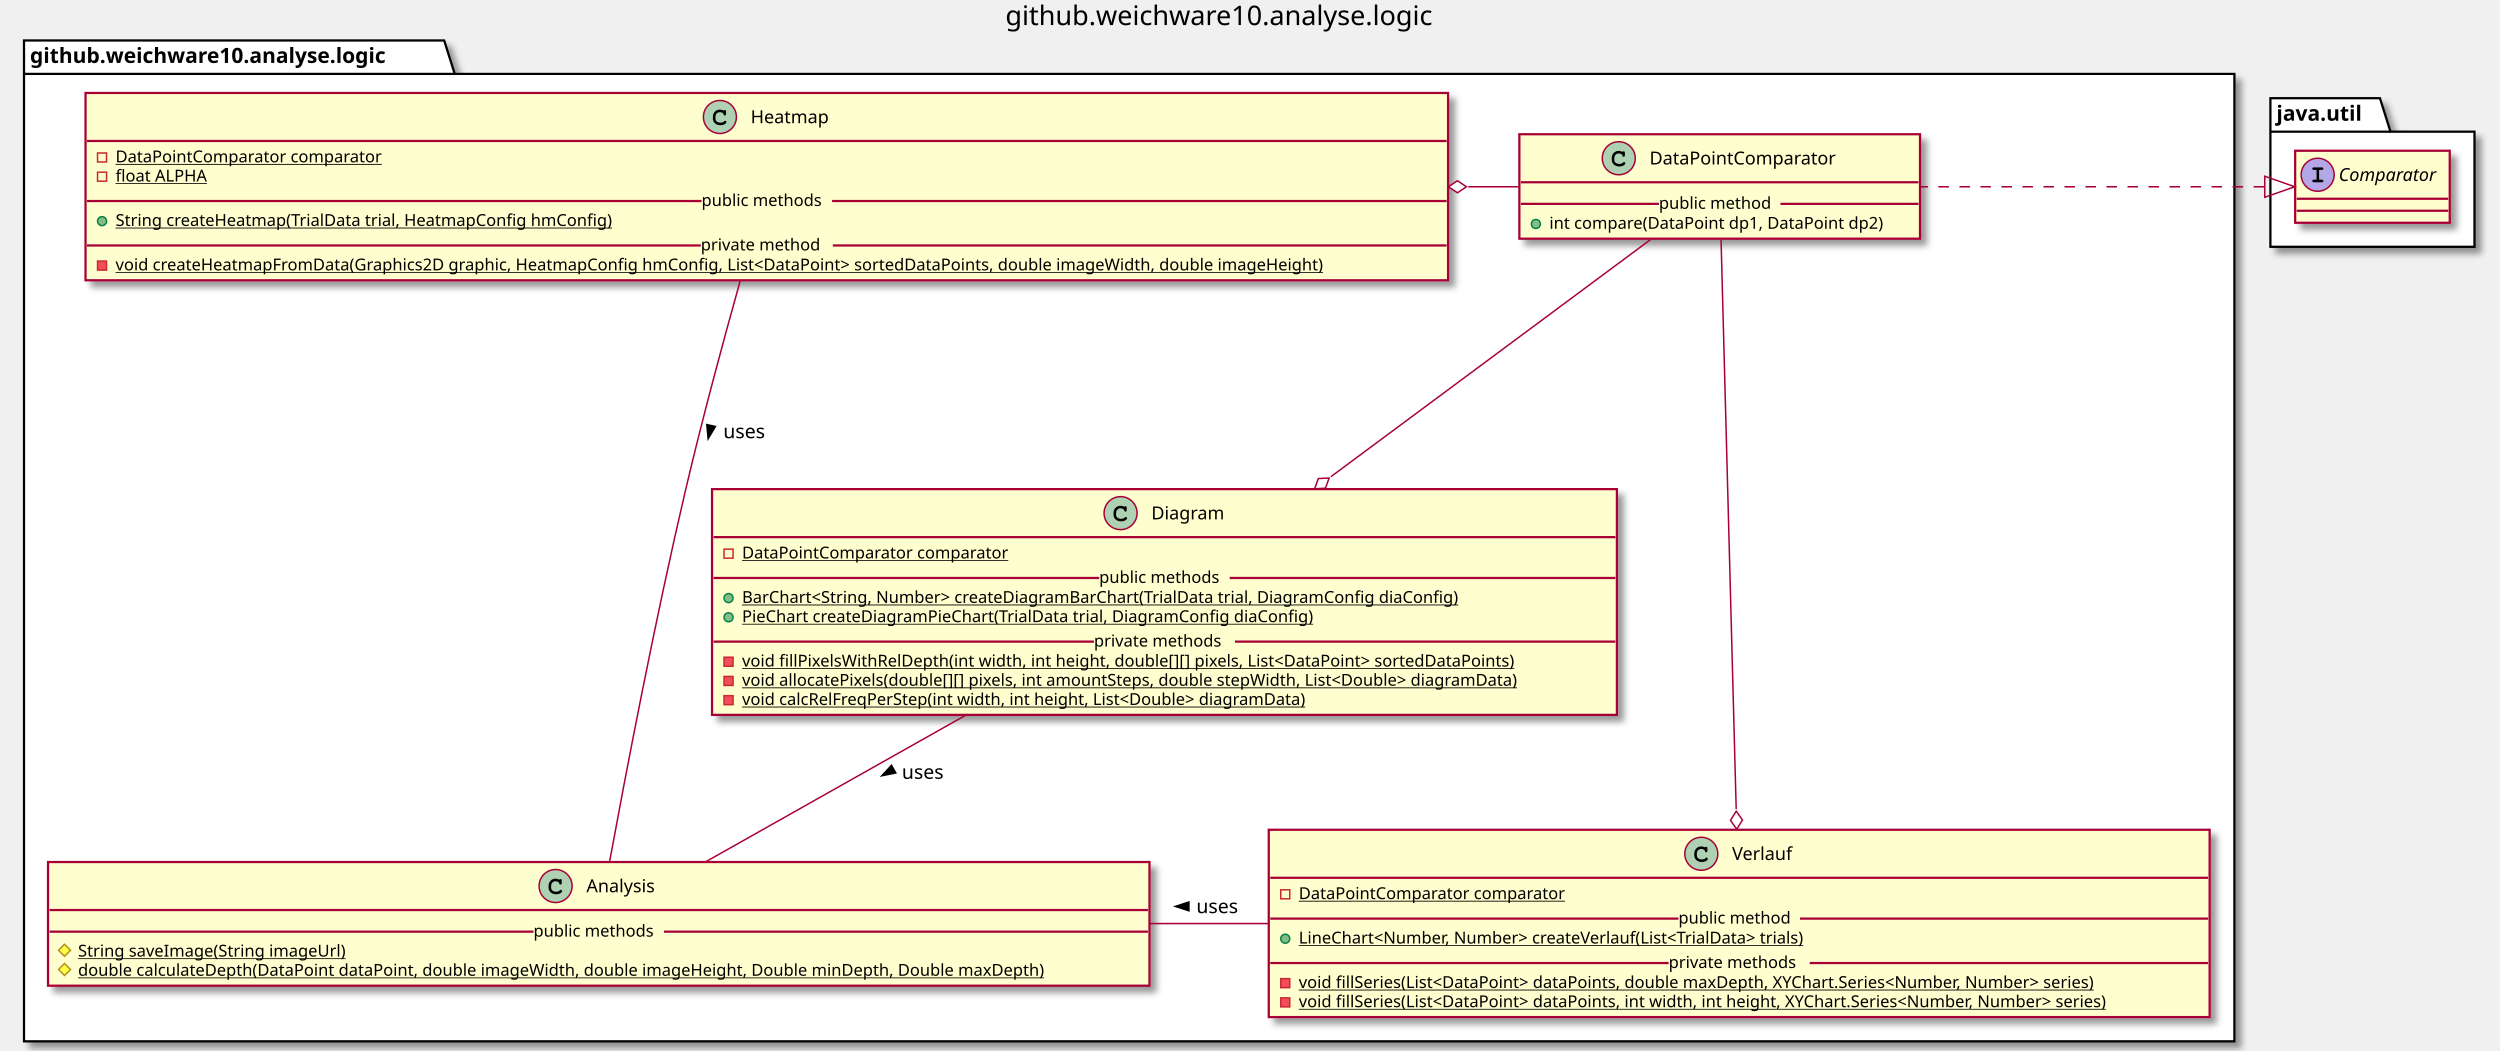
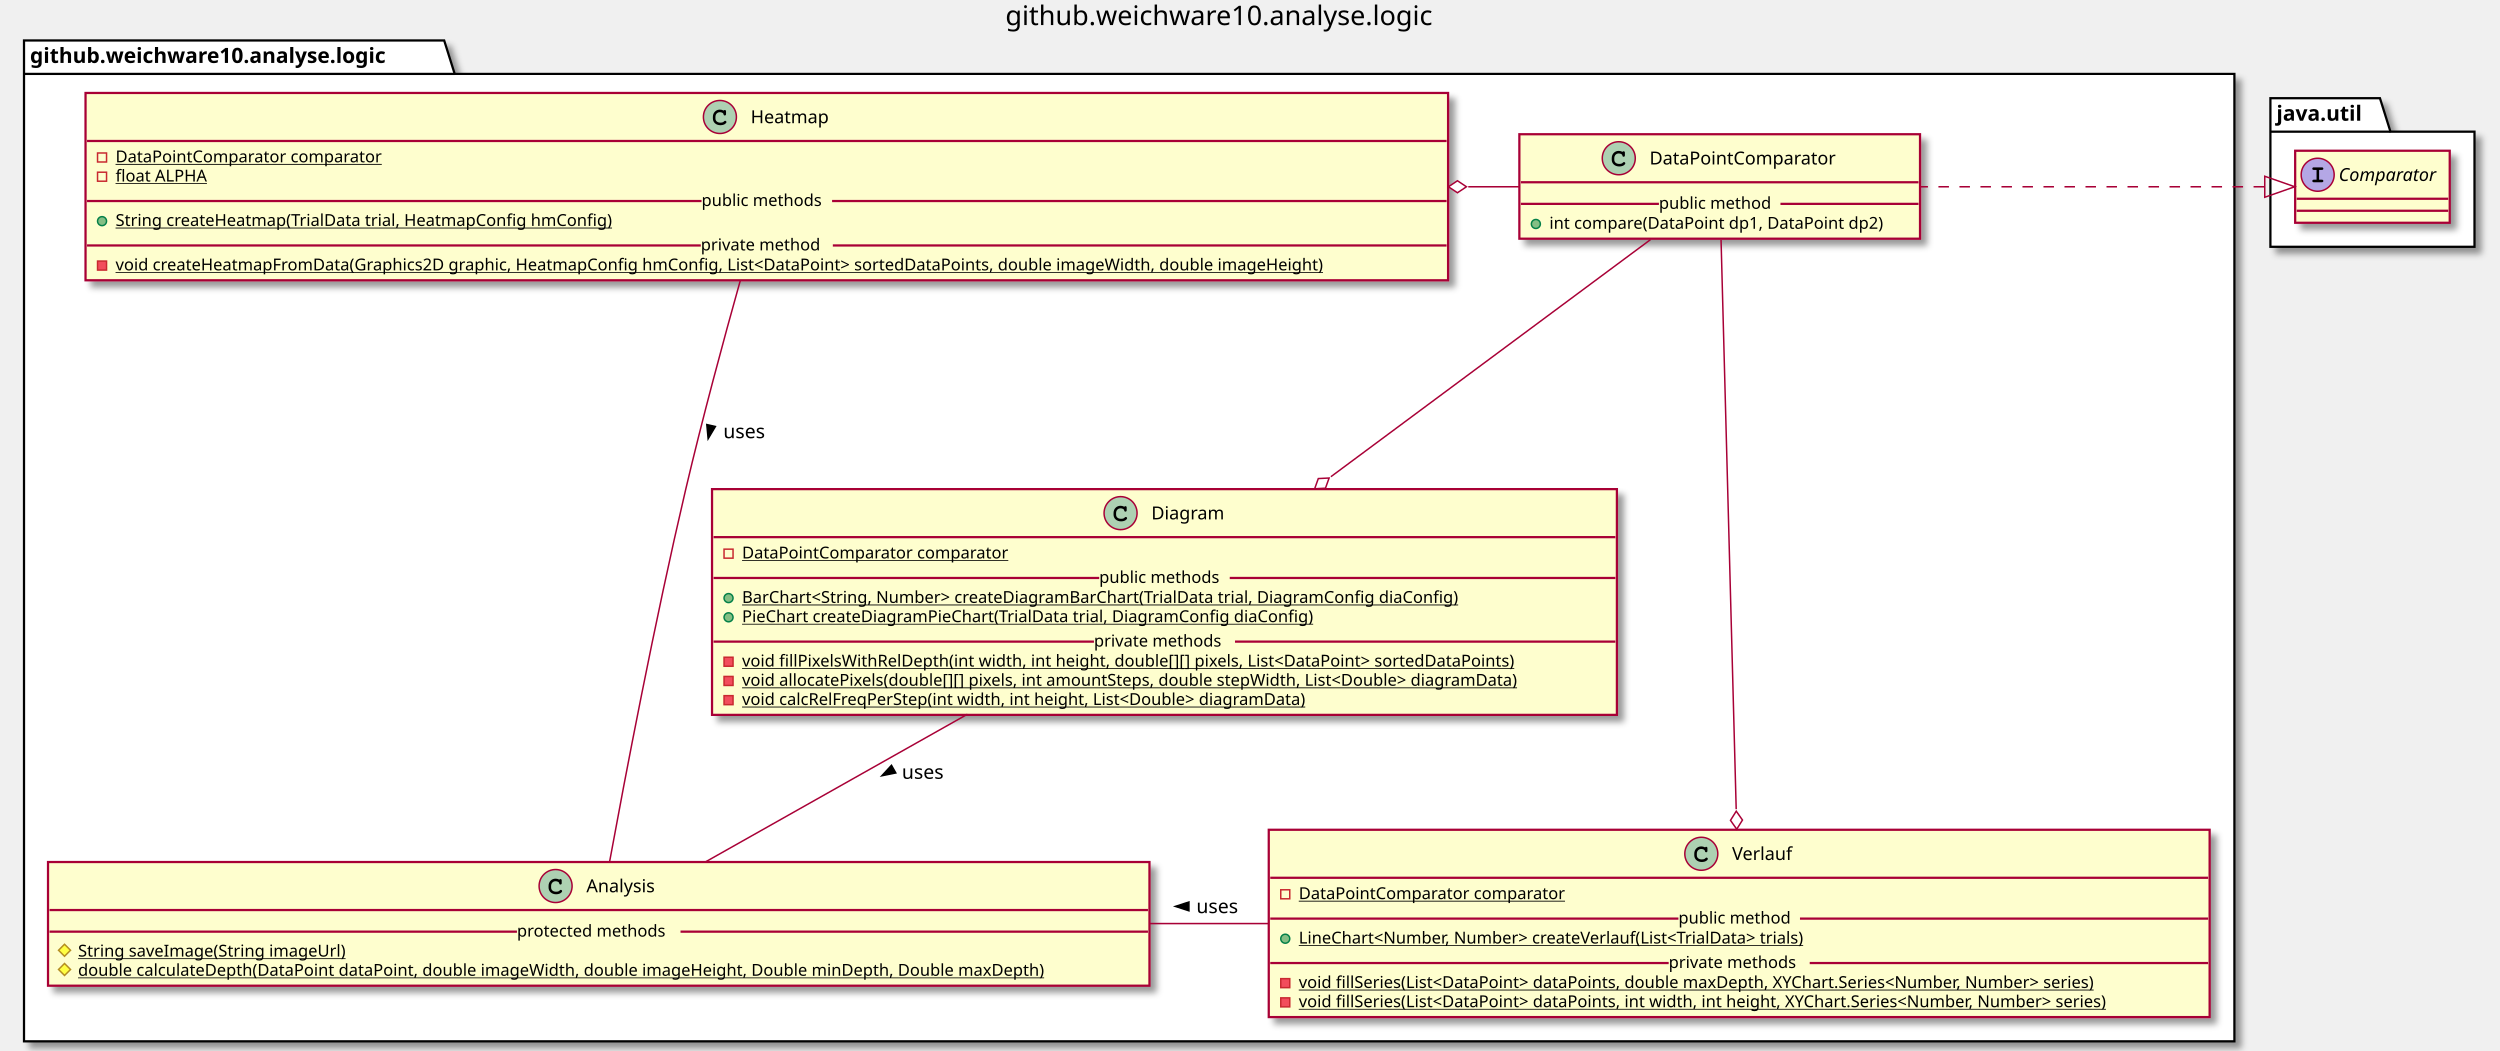
<svg xmlns="http://www.w3.org/2000/svg" contentScriptType="application/ecmascript" contentStyleType="text/css" height="700px" preserveAspectRatio="none" style="width:1666px;height:700px;background:#FFFFFF;" version="1.1" viewBox="0 0 1666 700" width="1666px" zoomAndPan="magnify">
  <defs>
-     <filter height="300%" id="fxoql2nyeekqi" width="300%" x="-1" y="-1">
+     <filter height="300%" id="fzr9e9nsdhb5d" width="300%" x="-1" y="-1">
      <feGaussianBlur result="blurOut" stdDeviation="2.0" />
      <feColorMatrix in="blurOut" result="blurOut2" type="matrix" values="0 0 0 0 0 0 0 0 0 0 0 0 0 0 0 0 0 0 .4 0" />
      <feOffset dx="4.0" dy="4.0" in="blurOut2" result="blurOut3" />
      <feBlend in="SourceGraphic" in2="blurOut3" mode="normal" />
    </filter>
  </defs>
  <g>
    <text fill="#000000" font-family="sans-serif" font-size="18" lengthAdjust="spacing" textLength="313" x="670" y="16.708">github.weichware10.analyse.logic</text>
-     <polygon fill="#FFFFFF" filter="url(#fxoql2nyeekqi)" points="16,26.953,296,26.953,303,49.25,1489,49.25,1489,693.953,16,693.953,16,26.953" style="stroke:#000000;stroke-width:1.5;" />
+     <polygon fill="#FFFFFF" filter="url(#fzr9e9nsdhb5d)" points="16,26.953,296,26.953,303,49.25,1489,49.25,1489,693.953,16,693.953,16,26.953" style="stroke:#000000;stroke-width:1.5;" />
    <line style="stroke:#000000;stroke-width:1.5;" x1="16" x2="303" y1="49.25" y2="49.25" />
    <text fill="#000000" font-family="sans-serif" font-size="14" font-weight="bold" lengthAdjust="spacing" textLength="274" x="20" y="41.948">github.weichware10.analyse.logic</text>
-     <polygon fill="#FFFFFF" filter="url(#fxoql2nyeekqi)" points="1513,65.453,1586,65.453,1593,87.75,1649,87.75,1649,164.453,1513,164.453,1513,65.453" style="stroke:#000000;stroke-width:1.5;" />
+     <polygon fill="#FFFFFF" filter="url(#fzr9e9nsdhb5d)" points="1513,65.453,1586,65.453,1593,87.75,1649,87.75,1649,164.453,1513,164.453,1513,65.453" style="stroke:#000000;stroke-width:1.5;" />
    <line style="stroke:#000000;stroke-width:1.5;" x1="1513" x2="1593" y1="87.75" y2="87.75" />
    <text fill="#000000" font-family="sans-serif" font-size="14" font-weight="bold" lengthAdjust="spacing" textLength="67" x="1517" y="80.448">java.util</text>
-     <rect codeLine="5" fill="#FEFECE" filter="url(#fxoql2nyeekqi)" height="82.414" id="github.weichware10.analyse.logic.Analysis" style="stroke:#A80036;stroke-width:1.5;" width="734" x="32" y="574.453" />
+     <rect codeLine="5" fill="#FEFECE" filter="url(#fzr9e9nsdhb5d)" height="82.414" id="github.weichware10.analyse.logic.Analysis" style="stroke:#A80036;stroke-width:1.5;" width="734" x="32" y="574.453" />
    <ellipse cx="370.25" cy="590.453" fill="#ADD1B2" rx="11" ry="11" style="stroke:#A80036;stroke-width:1.0;" />
    <path d="M372.594,586.125 C371.656,585.688 371.062,585.547 370.188,585.547 C367.562,585.547 365.562,587.625 365.562,590.344 L365.562,591.469 C365.562,594.047 367.672,595.938 370.562,595.938 C371.781,595.938 372.938,595.641 373.688,595.094 C374.266,594.688 374.594,594.234 374.594,593.844 C374.594,593.391 374.203,593 373.734,593 C373.516,593 373.312,593.078 373.125,593.266 C372.672,593.75 372.672,593.75 372.484,593.844 C372.062,594.109 371.375,594.234 370.609,594.234 C368.562,594.234 367.266,593.141 367.266,591.438 L367.266,590.344 C367.266,588.562 368.516,587.25 370.25,587.25 C370.828,587.25 371.438,587.406 371.906,587.656 C372.391,587.938 372.562,588.156 372.656,588.562 C372.719,588.969 372.75,589.094 372.891,589.219 C373.031,589.359 373.266,589.469 373.484,589.469 C373.75,589.469 374.016,589.328 374.188,589.109 C374.297,588.953 374.328,588.766 374.328,588.344 L374.328,586.922 C374.328,586.484 374.312,586.359 374.219,586.203 C374.062,585.938 373.781,585.797 373.484,585.797 C373.188,585.797 372.984,585.891 372.766,586.203 L372.594,586.125 Z " fill="#000000" />
    <text fill="#000000" font-family="sans-serif" font-size="12" lengthAdjust="spacing" textLength="49" x="390.75" y="594.607">Analysis</text>
    <line style="stroke:#A80036;stroke-width:1.5;" x1="33" x2="765" y1="606.453" y2="606.453" />
    <polygon fill="#FFFF44" points="43,629.258,47,633.258,43,637.258,39,633.258" style="stroke:#B38D22;stroke-width:1.0;" />
    <text fill="#000000" font-family="sans-serif" font-size="11" lengthAdjust="spacing" text-decoration="underline" textLength="197" x="52" y="637.468">String saveImage(String imageUrl)</text>
    <polygon fill="#FFFF44" points="43,642.062,47,646.062,43,650.062,39,646.062" style="stroke:#B38D22;stroke-width:1.0;" />
    <text fill="#000000" font-family="sans-serif" font-size="11" lengthAdjust="spacing" text-decoration="underline" textLength="708" x="52" y="650.273">double calculateDepth(DataPoint dataPoint, double imageWidth, double imageHeight, Double minDepth, Double maxDepth)</text>
-     <line style="stroke:#A80036;stroke-width:1.5;" x1="33" x2="355.5" y1="620.856" y2="620.856" />
-     <text fill="#000000" font-family="sans-serif" font-size="11" lengthAdjust="spacing" textLength="87" x="355.5" y="624.164">public methods</text>
-     <line style="stroke:#A80036;stroke-width:1.5;" x1="442.5" x2="765" y1="620.856" y2="620.856" />
-     <rect codeLine="11" fill="#FEFECE" filter="url(#fxoql2nyeekqi)" height="69.609" id="github.weichware10.analyse.logic.DataPointComparator" style="stroke:#A80036;stroke-width:1.5;" width="267" x="1012.5" y="89.453" />
+     <line style="stroke:#A80036;stroke-width:1.5;" x1="33" x2="344.5" y1="620.856" y2="620.856" />
+     <text fill="#000000" font-family="sans-serif" font-size="11" lengthAdjust="spacing" textLength="109" x="344.5" y="624.164">protected methods</text>
+     <line style="stroke:#A80036;stroke-width:1.5;" x1="453.5" x2="765" y1="620.856" y2="620.856" />
+     <rect codeLine="11" fill="#FEFECE" filter="url(#fzr9e9nsdhb5d)" height="69.609" id="github.weichware10.analyse.logic.DataPointComparator" style="stroke:#A80036;stroke-width:1.5;" width="267" x="1012.5" y="89.453" />
    <ellipse cx="1078.75" cy="105.453" fill="#ADD1B2" rx="11" ry="11" style="stroke:#A80036;stroke-width:1.0;" />
    <path d="M1081.094,101.125 C1080.156,100.688 1079.562,100.547 1078.688,100.547 C1076.062,100.547 1074.062,102.625 1074.062,105.344 L1074.062,106.469 C1074.062,109.047 1076.172,110.938 1079.062,110.938 C1080.281,110.938 1081.438,110.641 1082.188,110.094 C1082.766,109.688 1083.094,109.234 1083.094,108.844 C1083.094,108.391 1082.703,108 1082.234,108 C1082.016,108 1081.812,108.078 1081.625,108.266 C1081.172,108.75 1081.172,108.75 1080.984,108.844 C1080.562,109.109 1079.875,109.234 1079.109,109.234 C1077.062,109.234 1075.766,108.141 1075.766,106.438 L1075.766,105.344 C1075.766,103.562 1077.016,102.25 1078.75,102.25 C1079.328,102.25 1079.938,102.406 1080.406,102.656 C1080.891,102.938 1081.062,103.156 1081.156,103.562 C1081.219,103.969 1081.25,104.094 1081.391,104.219 C1081.531,104.359 1081.766,104.469 1081.984,104.469 C1082.25,104.469 1082.516,104.328 1082.688,104.109 C1082.797,103.953 1082.828,103.766 1082.828,103.344 L1082.828,101.922 C1082.828,101.484 1082.812,101.359 1082.719,101.203 C1082.562,100.938 1082.281,100.797 1081.984,100.797 C1081.688,100.797 1081.484,100.891 1081.266,101.203 L1081.094,101.125 Z " fill="#000000" />
    <text fill="#000000" font-family="sans-serif" font-size="12" lengthAdjust="spacing" textLength="126" x="1099.25" y="109.607">DataPointComparator</text>
    <line style="stroke:#A80036;stroke-width:1.5;" x1="1013.5" x2="1278.5" y1="121.453" y2="121.453" />
    <ellipse cx="1023.5" cy="149.258" fill="#84BE84" rx="3" ry="3" style="stroke:#038048;stroke-width:1.0;" />
    <text fill="#000000" font-family="sans-serif" font-size="11" lengthAdjust="spacing" textLength="241" x="1032.5" y="152.468">int compare(DataPoint dp1, DataPoint dp2)</text>
    <line style="stroke:#A80036;stroke-width:1.5;" x1="1013.5" x2="1105.5" y1="135.856" y2="135.856" />
    <text fill="#000000" font-family="sans-serif" font-size="11" lengthAdjust="spacing" textLength="81" x="1105.5" y="139.164">public method</text>
    <line style="stroke:#A80036;stroke-width:1.5;" x1="1186.5" x2="1278.5" y1="135.856" y2="135.856" />
-     <rect codeLine="16" fill="#FEFECE" filter="url(#fxoql2nyeekqi)" height="150.438" id="github.weichware10.analyse.logic.Diagram" style="stroke:#A80036;stroke-width:1.5;" width="603" x="474.5" y="325.953" />
+     <rect codeLine="16" fill="#FEFECE" filter="url(#fzr9e9nsdhb5d)" height="150.438" id="github.weichware10.analyse.logic.Diagram" style="stroke:#A80036;stroke-width:1.5;" width="603" x="474.5" y="325.953" />
    <ellipse cx="746.75" cy="341.953" fill="#ADD1B2" rx="11" ry="11" style="stroke:#A80036;stroke-width:1.0;" />
    <path d="M749.094,337.625 C748.156,337.188 747.562,337.047 746.688,337.047 C744.062,337.047 742.062,339.125 742.062,341.844 L742.062,342.969 C742.062,345.547 744.172,347.438 747.062,347.438 C748.281,347.438 749.438,347.141 750.188,346.594 C750.766,346.188 751.094,345.734 751.094,345.344 C751.094,344.891 750.703,344.5 750.234,344.5 C750.016,344.5 749.812,344.578 749.625,344.766 C749.172,345.25 749.172,345.25 748.984,345.344 C748.562,345.609 747.875,345.734 747.109,345.734 C745.062,345.734 743.766,344.641 743.766,342.938 L743.766,341.844 C743.766,340.062 745.016,338.75 746.75,338.75 C747.328,338.75 747.938,338.906 748.406,339.156 C748.891,339.438 749.062,339.656 749.156,340.062 C749.219,340.469 749.25,340.594 749.391,340.719 C749.531,340.859 749.766,340.969 749.984,340.969 C750.25,340.969 750.516,340.828 750.688,340.609 C750.797,340.453 750.828,340.266 750.828,339.844 L750.828,338.422 C750.828,337.984 750.812,337.859 750.719,337.703 C750.562,337.438 750.281,337.297 749.984,337.297 C749.688,337.297 749.484,337.391 749.266,337.703 L749.094,337.625 Z " fill="#000000" />
    <text fill="#000000" font-family="sans-serif" font-size="12" lengthAdjust="spacing" textLength="50" x="767.25" y="346.107">Diagram</text>
    <line style="stroke:#A80036;stroke-width:1.5;" x1="475.5" x2="1076.5" y1="357.953" y2="357.953" />
    <rect fill="none" height="6" style="stroke:#C82930;stroke-width:1.0;" width="6" x="482.5" y="365.953" />
    <text fill="#000000" font-family="sans-serif" font-size="11" lengthAdjust="spacing" text-decoration="underline" textLength="188" x="494.5" y="372.164">DataPointComparator comparator</text>
    <ellipse cx="485.5" cy="398.562" fill="#84BE84" rx="3" ry="3" style="stroke:#038048;stroke-width:1.0;" />
    <text fill="#000000" font-family="sans-serif" font-size="11" lengthAdjust="spacing" text-decoration="underline" textLength="522" x="494.5" y="401.773">BarChart&lt;String, Number&gt; createDiagramBarChart(TrialData trial, DiagramConfig diaConfig)</text>
    <ellipse cx="485.5" cy="411.367" fill="#84BE84" rx="3" ry="3" style="stroke:#038048;stroke-width:1.0;" />
    <text fill="#000000" font-family="sans-serif" font-size="11" lengthAdjust="spacing" text-decoration="underline" textLength="415" x="494.5" y="414.578">PieChart createDiagramPieChart(TrialData trial, DiagramConfig diaConfig)</text>
    <line style="stroke:#A80036;stroke-width:1.5;" x1="475.5" x2="732.5" y1="385.16" y2="385.16" />
    <text fill="#000000" font-family="sans-serif" font-size="11" lengthAdjust="spacing" textLength="87" x="732.5" y="388.468">public methods</text>
    <line style="stroke:#A80036;stroke-width:1.5;" x1="819.5" x2="1076.5" y1="385.16" y2="385.16" />
    <rect fill="#F24D5C" height="6" style="stroke:#C82930;stroke-width:1.0;" width="6" x="482.5" y="437.977" />
    <text fill="#000000" font-family="sans-serif" font-size="11" lengthAdjust="spacing" text-decoration="underline" textLength="567" x="494.5" y="444.187">void fillPixelsWithRelDepth(int width, int height, double[][] pixels, List&lt;DataPoint&gt; sortedDataPoints)</text>
    <rect fill="#F24D5C" height="6" style="stroke:#C82930;stroke-width:1.0;" width="6" x="482.5" y="450.781" />
    <text fill="#000000" font-family="sans-serif" font-size="11" lengthAdjust="spacing" text-decoration="underline" textLength="577" x="494.5" y="456.992">void allocatePixels(double[][] pixels, int amountSteps, double stepWidth, List&lt;Double&gt; diagramData)</text>
    <rect fill="#F24D5C" height="6" style="stroke:#C82930;stroke-width:1.0;" width="6" x="482.5" y="463.586" />
    <text fill="#000000" font-family="sans-serif" font-size="11" lengthAdjust="spacing" text-decoration="underline" textLength="417" x="494.5" y="469.796">void calcRelFreqPerStep(int width, int height, List&lt;Double&gt; diagramData)</text>
    <line style="stroke:#A80036;stroke-width:1.5;" x1="475.5" x2="729" y1="427.574" y2="427.574" />
    <text fill="#000000" font-family="sans-serif" font-size="11" lengthAdjust="spacing" textLength="94" x="729" y="430.882">private methods</text>
    <line style="stroke:#A80036;stroke-width:1.5;" x1="823" x2="1076.5" y1="427.574" y2="427.574" />
-     <rect codeLine="27" fill="#FEFECE" filter="url(#fxoql2nyeekqi)" height="124.828" id="github.weichware10.analyse.logic.Heatmap" style="stroke:#A80036;stroke-width:1.5;" width="908" x="57" y="61.953" />
+     <rect codeLine="27" fill="#FEFECE" filter="url(#fzr9e9nsdhb5d)" height="124.828" id="github.weichware10.analyse.logic.Heatmap" style="stroke:#A80036;stroke-width:1.5;" width="908" x="57" y="61.953" />
    <ellipse cx="479.75" cy="77.953" fill="#ADD1B2" rx="11" ry="11" style="stroke:#A80036;stroke-width:1.0;" />
    <path d="M482.094,73.625 C481.156,73.188 480.562,73.047 479.688,73.047 C477.062,73.047 475.062,75.125 475.062,77.844 L475.062,78.969 C475.062,81.547 477.172,83.438 480.062,83.438 C481.281,83.438 482.438,83.141 483.188,82.594 C483.766,82.188 484.094,81.734 484.094,81.344 C484.094,80.891 483.703,80.5 483.234,80.5 C483.016,80.5 482.812,80.578 482.625,80.766 C482.172,81.25 482.172,81.25 481.984,81.344 C481.562,81.609 480.875,81.734 480.109,81.734 C478.062,81.734 476.766,80.641 476.766,78.938 L476.766,77.844 C476.766,76.062 478.016,74.75 479.75,74.75 C480.328,74.75 480.938,74.906 481.406,75.156 C481.891,75.438 482.062,75.656 482.156,76.062 C482.219,76.469 482.25,76.594 482.391,76.719 C482.531,76.859 482.766,76.969 482.984,76.969 C483.25,76.969 483.516,76.828 483.688,76.609 C483.797,76.453 483.828,76.266 483.828,75.844 L483.828,74.422 C483.828,73.984 483.812,73.859 483.719,73.703 C483.562,73.438 483.281,73.297 482.984,73.297 C482.688,73.297 482.484,73.391 482.266,73.703 L482.094,73.625 Z " fill="#000000" />
    <text fill="#000000" font-family="sans-serif" font-size="12" lengthAdjust="spacing" textLength="54" x="500.25" y="82.107">Heatmap</text>
    <line style="stroke:#A80036;stroke-width:1.5;" x1="58" x2="964" y1="93.953" y2="93.953" />
    <rect fill="none" height="6" style="stroke:#C82930;stroke-width:1.0;" width="6" x="65" y="101.953" />
    <text fill="#000000" font-family="sans-serif" font-size="11" lengthAdjust="spacing" text-decoration="underline" textLength="188" x="77" y="108.164">DataPointComparator comparator</text>
    <rect fill="none" height="6" style="stroke:#C82930;stroke-width:1.0;" width="6" x="65" y="114.758" />
    <text fill="#000000" font-family="sans-serif" font-size="11" lengthAdjust="spacing" text-decoration="underline" textLength="65" x="77" y="120.968">float ALPHA</text>
    <ellipse cx="68" cy="147.367" fill="#84BE84" rx="3" ry="3" style="stroke:#038048;stroke-width:1.0;" />
    <text fill="#000000" font-family="sans-serif" font-size="11" lengthAdjust="spacing" text-decoration="underline" textLength="363" x="77" y="150.578">String createHeatmap(TrialData trial, HeatmapConfig hmConfig)</text>
    <line style="stroke:#A80036;stroke-width:1.5;" x1="58" x2="467.5" y1="133.965" y2="133.965" />
    <text fill="#000000" font-family="sans-serif" font-size="11" lengthAdjust="spacing" textLength="87" x="467.5" y="137.273">public methods</text>
    <line style="stroke:#A80036;stroke-width:1.5;" x1="554.5" x2="964" y1="133.965" y2="133.965" />
    <rect fill="#F24D5C" height="6" style="stroke:#C82930;stroke-width:1.0;" width="6" x="65" y="173.977" />
    <text fill="#000000" font-family="sans-serif" font-size="11" lengthAdjust="spacing" text-decoration="underline" textLength="882" x="77" y="180.187">void createHeatmapFromData(Graphics2D graphic, HeatmapConfig hmConfig, List&lt;DataPoint&gt; sortedDataPoints, double imageWidth, double imageHeight)</text>
    <line style="stroke:#A80036;stroke-width:1.5;" x1="58" x2="467" y1="163.574" y2="163.574" />
    <text fill="#000000" font-family="sans-serif" font-size="11" lengthAdjust="spacing" textLength="88" x="467" y="166.882">private method</text>
    <line style="stroke:#A80036;stroke-width:1.5;" x1="555" x2="964" y1="163.574" y2="163.574" />
-     <rect codeLine="36" fill="#FEFECE" filter="url(#fxoql2nyeekqi)" height="124.828" id="github.weichware10.analyse.logic.Verlauf" style="stroke:#A80036;stroke-width:1.5;" width="627" x="845.5" y="552.953" />
+     <rect codeLine="36" fill="#FEFECE" filter="url(#fzr9e9nsdhb5d)" height="124.828" id="github.weichware10.analyse.logic.Verlauf" style="stroke:#A80036;stroke-width:1.5;" width="627" x="845.5" y="552.953" />
    <ellipse cx="1133.75" cy="568.953" fill="#ADD1B2" rx="11" ry="11" style="stroke:#A80036;stroke-width:1.0;" />
    <path d="M1136.094,564.625 C1135.156,564.188 1134.562,564.047 1133.688,564.047 C1131.062,564.047 1129.062,566.125 1129.062,568.844 L1129.062,569.969 C1129.062,572.547 1131.172,574.438 1134.062,574.438 C1135.281,574.438 1136.438,574.141 1137.188,573.594 C1137.766,573.188 1138.094,572.734 1138.094,572.344 C1138.094,571.891 1137.703,571.5 1137.234,571.5 C1137.016,571.5 1136.812,571.578 1136.625,571.766 C1136.172,572.25 1136.172,572.25 1135.984,572.344 C1135.562,572.609 1134.875,572.734 1134.109,572.734 C1132.062,572.734 1130.766,571.641 1130.766,569.938 L1130.766,568.844 C1130.766,567.062 1132.016,565.75 1133.75,565.75 C1134.328,565.75 1134.938,565.906 1135.406,566.156 C1135.891,566.438 1136.062,566.656 1136.156,567.062 C1136.219,567.469 1136.25,567.594 1136.391,567.719 C1136.531,567.859 1136.766,567.969 1136.984,567.969 C1137.25,567.969 1137.516,567.828 1137.688,567.609 C1137.797,567.453 1137.828,567.266 1137.828,566.844 L1137.828,565.422 C1137.828,564.984 1137.812,564.859 1137.719,564.703 C1137.562,564.438 1137.281,564.297 1136.984,564.297 C1136.688,564.297 1136.484,564.391 1136.266,564.703 L1136.094,564.625 Z " fill="#000000" />
    <text fill="#000000" font-family="sans-serif" font-size="12" lengthAdjust="spacing" textLength="42" x="1154.25" y="573.107">Verlauf</text>
    <line style="stroke:#A80036;stroke-width:1.5;" x1="846.5" x2="1471.5" y1="584.953" y2="584.953" />
    <rect fill="none" height="6" style="stroke:#C82930;stroke-width:1.0;" width="6" x="853.5" y="592.953" />
    <text fill="#000000" font-family="sans-serif" font-size="11" lengthAdjust="spacing" text-decoration="underline" textLength="188" x="865.5" y="599.164">DataPointComparator comparator</text>
    <ellipse cx="856.5" cy="625.562" fill="#84BE84" rx="3" ry="3" style="stroke:#038048;stroke-width:1.0;" />
    <text fill="#000000" font-family="sans-serif" font-size="11" lengthAdjust="spacing" text-decoration="underline" textLength="378" x="865.5" y="628.773">LineChart&lt;Number, Number&gt; createVerlauf(List&lt;TrialData&gt; trials)</text>
    <line style="stroke:#A80036;stroke-width:1.5;" x1="846.5" x2="1118.5" y1="612.16" y2="612.16" />
    <text fill="#000000" font-family="sans-serif" font-size="11" lengthAdjust="spacing" textLength="81" x="1118.5" y="615.468">public method</text>
    <line style="stroke:#A80036;stroke-width:1.5;" x1="1199.5" x2="1471.5" y1="612.16" y2="612.16" />
    <rect fill="#F24D5C" height="6" style="stroke:#C82930;stroke-width:1.0;" width="6" x="853.5" y="652.172" />
    <text fill="#000000" font-family="sans-serif" font-size="11" lengthAdjust="spacing" text-decoration="underline" textLength="595" x="865.5" y="658.382">void fillSeries(List&lt;DataPoint&gt; dataPoints, double maxDepth, XYChart.Series&lt;Number, Number&gt; series)</text>
    <rect fill="#F24D5C" height="6" style="stroke:#C82930;stroke-width:1.0;" width="6" x="853.5" y="664.977" />
    <text fill="#000000" font-family="sans-serif" font-size="11" lengthAdjust="spacing" text-decoration="underline" textLength="601" x="865.5" y="671.187">void fillSeries(List&lt;DataPoint&gt; dataPoints, int width, int height, XYChart.Series&lt;Number, Number&gt; series)</text>
    <line style="stroke:#A80036;stroke-width:1.5;" x1="846.5" x2="1112" y1="641.769" y2="641.769" />
    <text fill="#000000" font-family="sans-serif" font-size="11" lengthAdjust="spacing" textLength="94" x="1112" y="645.078">private methods</text>
    <line style="stroke:#A80036;stroke-width:1.5;" x1="1206" x2="1471.5" y1="641.769" y2="641.769" />
-     <rect codeLine="54" fill="#FEFECE" filter="url(#fxoql2nyeekqi)" height="48" id="java.util.Comparator" style="stroke:#A80036;stroke-width:1.5;" width="103" x="1529.5" y="100.453" />
+     <rect codeLine="54" fill="#FEFECE" filter="url(#fzr9e9nsdhb5d)" height="48" id="java.util.Comparator" style="stroke:#A80036;stroke-width:1.5;" width="103" x="1529.5" y="100.453" />
    <ellipse cx="1544.5" cy="116.453" fill="#B4A7E5" rx="11" ry="11" style="stroke:#A80036;stroke-width:1.0;" />
    <path d="M1545.453,113.234 L1547.172,113.234 C1547.562,113.234 1547.75,113.203 1547.875,113.125 C1548.141,112.969 1548.281,112.688 1548.281,112.391 C1548.281,112.125 1548.172,111.859 1547.938,111.688 C1547.766,111.578 1547.625,111.547 1547.172,111.547 L1542.031,111.547 C1541.594,111.547 1541.469,111.562 1541.312,111.656 C1541.062,111.812 1540.906,112.109 1540.906,112.391 C1540.906,112.672 1541.047,112.922 1541.266,113.094 C1541.422,113.203 1541.609,113.234 1542.031,113.234 L1543.75,113.234 L1543.75,119.75 L1542.031,119.75 C1541.594,119.75 1541.469,119.766 1541.312,119.875 C1541.062,120.031 1540.906,120.312 1540.906,120.609 C1540.906,120.859 1541.047,121.125 1541.266,121.281 C1541.422,121.406 1541.625,121.453 1542.031,121.453 L1547.172,121.453 C1547.922,121.453 1548.281,121.172 1548.281,120.609 C1548.281,120.328 1548.172,120.078 1547.938,119.906 C1547.766,119.781 1547.625,119.75 1547.172,119.75 L1545.453,119.75 L1545.453,113.234 Z " fill="#000000" />
    <text fill="#000000" font-family="sans-serif" font-size="12" font-style="italic" lengthAdjust="spacing" textLength="71" x="1558.5" y="120.607">Comparator</text>
    <line style="stroke:#A80036;stroke-width:1.5;" x1="1530.5" x2="1631.5" y1="132.453" y2="132.453" />
    <line style="stroke:#A80036;stroke-width:1.5;" x1="1530.5" x2="1631.5" y1="140.453" y2="140.453" />
    <path codeLine="47" d="M1099.89,159.664 C1046.91,198.966 958.131,264.832 886.904,317.674 " fill="none" id="github.weichware10.analyse.logic.DataPointComparator-to-github.weichware10.analyse.logic.Diagram" style="stroke:#A80036;stroke-width:1.0;" />
    <polygon fill="#FFFFFF" points="876.081,325.704,883.283,325.341,885.718,318.554,878.516,318.917,876.081,325.704" style="stroke:#A80036;stroke-width:1.0;" />
    <path codeLine="48" d="M978.442,124.453 C989.692,124.453 1000.94,124.453 1012.19,124.453 " fill="none" id="github.weichware10.analyse.logic.Heatmap-backto-github.weichware10.analyse.logic.DataPointComparator" style="stroke:#A80036;stroke-width:1.0;" />
    <polygon fill="#FFFFFF" points="965.236,124.453,971.236,128.453,977.236,124.453,971.236,120.453,965.236,124.453" style="stroke:#A80036;stroke-width:1.0;" />
    <path codeLine="49" d="M1157,539.252 C1154.14,431.681 1149,238.227 1146.91,159.839 " fill="none" id="github.weichware10.analyse.logic.Verlauf-backto-github.weichware10.analyse.logic.DataPointComparator" style="stroke:#A80036;stroke-width:1.0;" />
    <polygon fill="#FFFFFF" points="1157.35,552.567,1161.189,546.463,1157.031,540.571,1153.192,546.676,1157.35,552.567" style="stroke:#A80036;stroke-width:1.0;" />
    <path codeLine="50" d="M644.673,475.977 C586.022,509.036 519.214,546.693 470.087,574.384 " fill="none" id="github.weichware10.analyse.logic.Diagram-github.weichware10.analyse.logic.Analysis" style="stroke:#A80036;stroke-width:1.0;" />
    <polygon fill="#000000" points="587.644,516.975,596.967,515.093,594.081,509.973,587.644,516.975" style="stroke:#000000;stroke-width:1.0;" />
    <text fill="#000000" font-family="sans-serif" font-size="13" lengthAdjust="spacing" textLength="30" x="601" y="519.02">uses</text>
    <path codeLine="51" d="M406.253,574.137 C416.51,518.2 436.319,413.984 457,325.953 C468.006,279.103 482.218,226.59 493.3,187.062 " fill="none" id="github.weichware10.analyse.logic.Analysis-github.weichware10.analyse.logic.Heatmap" style="stroke:#A80036;stroke-width:1.0;" />
    <polygon fill="#000000" points="471.903,292.398,476.755,284.218,471.02,282.928,471.903,292.398" style="stroke:#000000;stroke-width:1.0;" />
    <text fill="#000000" font-family="sans-serif" font-size="13" lengthAdjust="spacing" textLength="30" x="482" y="292.02">uses</text>
    <path codeLine="52" d="M766.199,615.453 C792.651,615.453 819.186,615.453 845.29,615.453 " fill="none" id="github.weichware10.analyse.logic.Analysis-github.weichware10.analyse.logic.Verlauf" style="stroke:#A80036;stroke-width:1.0;" />
    <polygon fill="#000000" points="783.25,604.019,792.295,606.958,792.295,601.081,783.25,604.019" style="stroke:#000000;stroke-width:1.0;" />
    <text fill="#000000" font-family="sans-serif" font-size="13" lengthAdjust="spacing" textLength="30" x="797.25" y="608.52">uses</text>
    <path codeLine="55" d="M1508.77,124.453 C1432.45,124.453 1356.13,124.453 1279.81,124.453 " fill="none" id="java.util.Comparator-backto-github.weichware10.analyse.logic.DataPointComparator" style="stroke:#A80036;stroke-width:1.0;stroke-dasharray:7.0,7.0;" />
    <polygon fill="none" points="1509.23,117.453,1529.23,124.453,1509.23,131.453,1509.23,117.453" style="stroke:#A80036;stroke-width:1.0;" />
  </g>
</svg>
